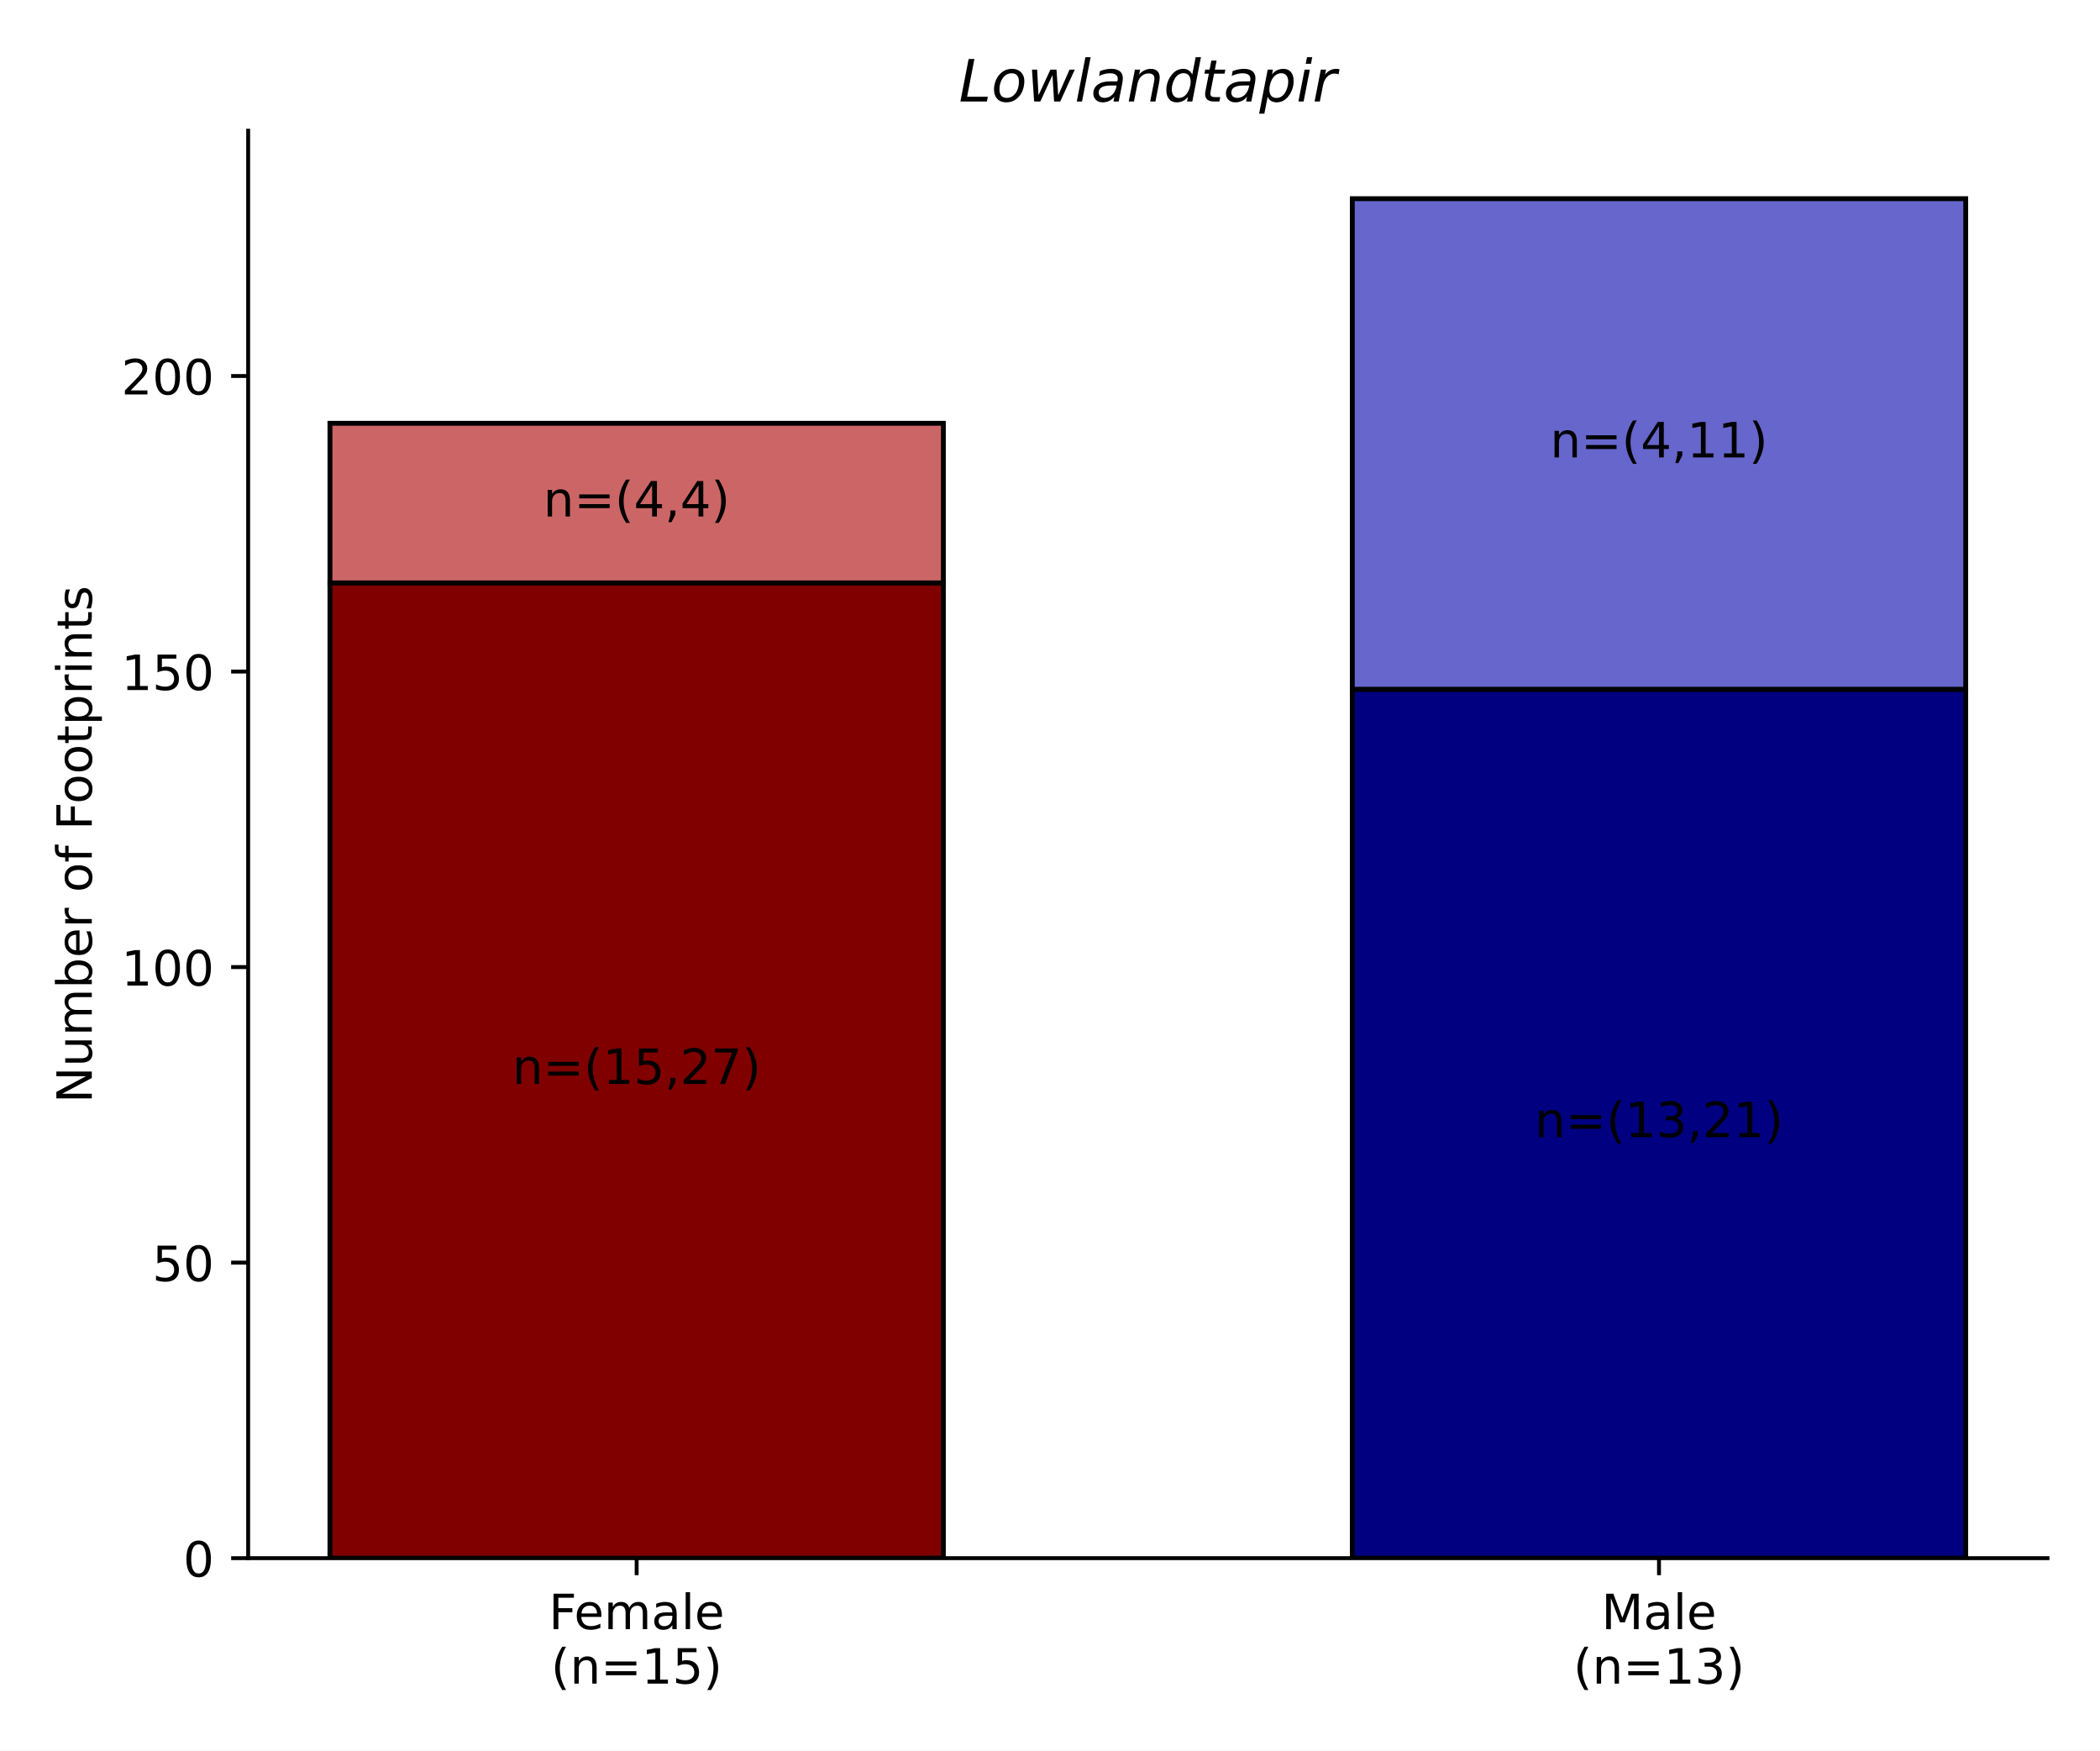
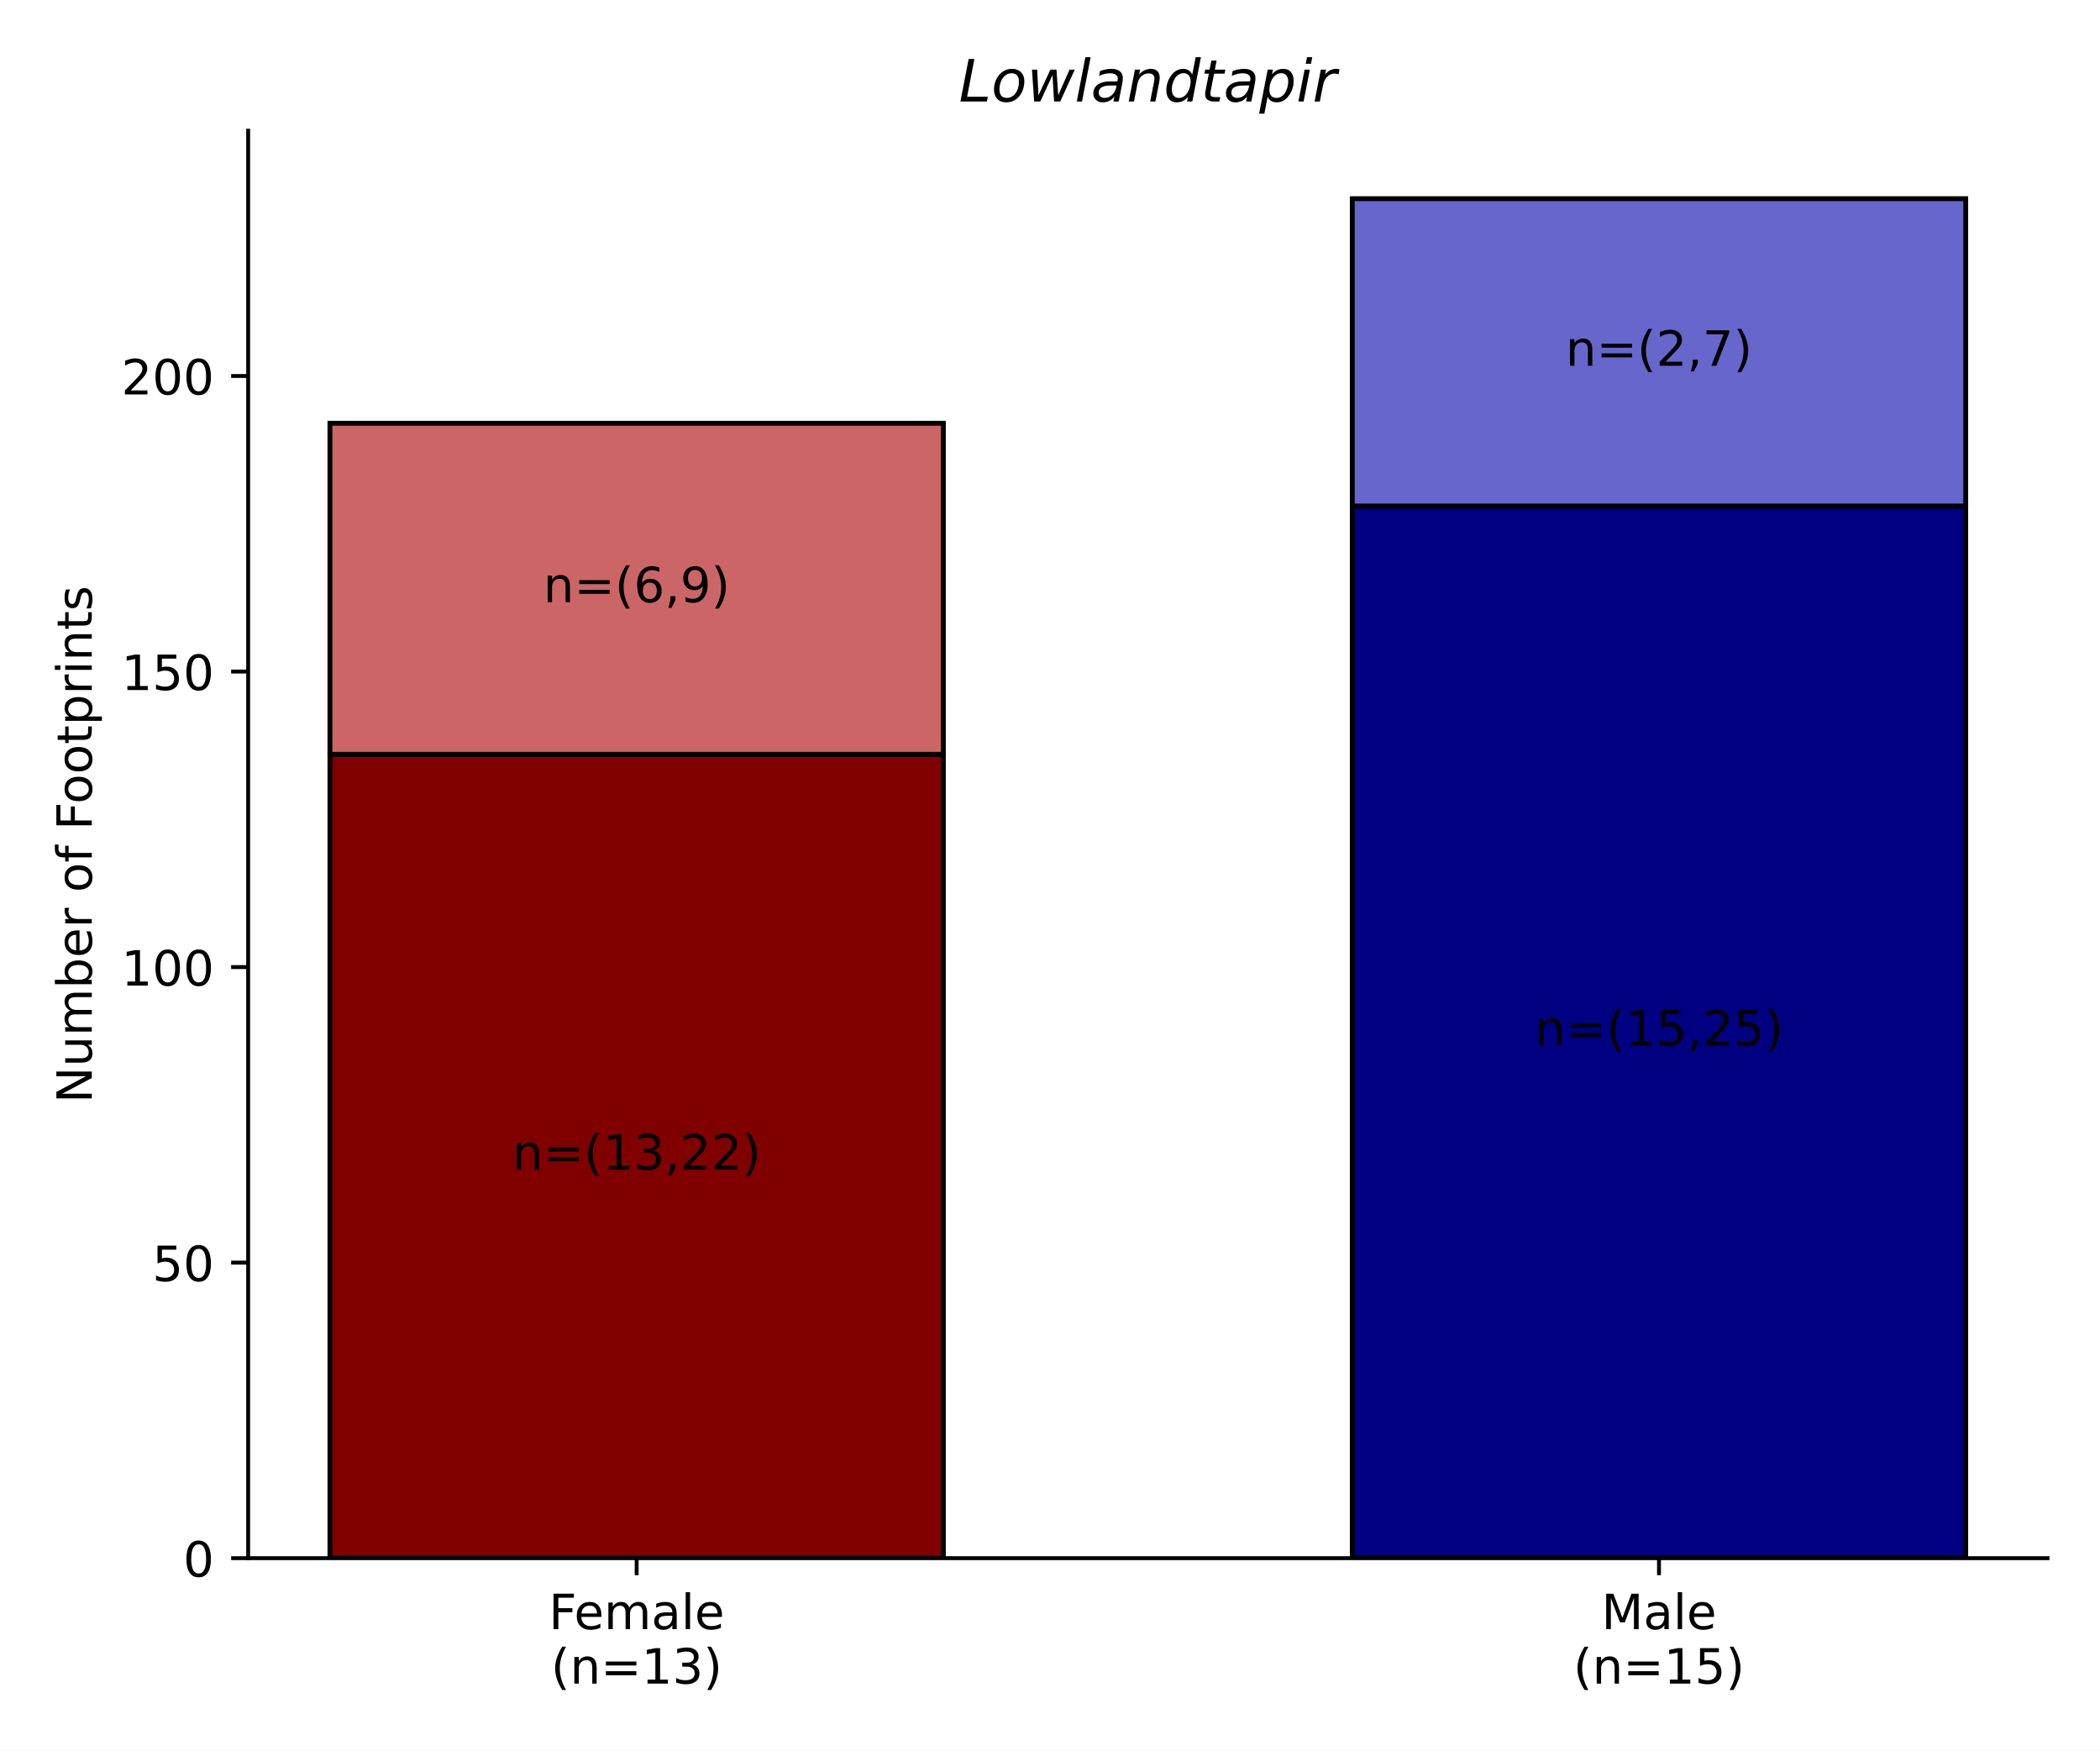
<svg xmlns="http://www.w3.org/2000/svg" xmlns:xlink="http://www.w3.org/1999/xlink" width="432pt" height="360pt" viewBox="0 0 432 360" version="1.1">
  <defs>
    <style type="text/css">*{stroke-linejoin: round; stroke-linecap: butt}</style>
  </defs>
  <g id="figure_1">
    <g id="patch_1">
      <path d="M 0 360  L 432 360  L 432 0  L 0 0  z " style="fill: #ffffff" />
    </g>
    <g id="axes_1">
      <g id="patch_2">
        <path d="M 51.05 320.456  L 421.2 320.456  L 421.2 26.88  L 51.05 26.88  z " style="fill: #ffffff" />
      </g>
      <g id="patch_3">
-         <path d="M 67.875 320.456  L 194.062 320.456  L 194.062 119.876  L 67.875 119.876  z " clip-path="url(#pfe839af2a1)" style="fill: #800000; stroke: #000000; stroke-linejoin: miter" />
+         <path d="M 67.875 320.456  L 194.062 320.456  L 194.062 155.13  L 67.875 155.13  z " clip-path="url(#p981dda8d40)" style="fill: #800000; stroke: #000000; stroke-linejoin: miter" />
      </g>
      <g id="patch_4">
-         <path d="M 278.188 320.456  L 404.375 320.456  L 404.375 141.758  L 278.188 141.758  z " clip-path="url(#pfe839af2a1)" style="fill: #000080; stroke: #000000; stroke-linejoin: miter" />
+         <path d="M 278.188 320.456  L 404.375 320.456  L 404.375 104.073  L 278.188 104.073  z " clip-path="url(#p981dda8d40)" style="fill: #000080; stroke: #000000; stroke-linejoin: miter" />
      </g>
      <g id="patch_5">
-         <path d="M 67.875 119.876  L 194.062 119.876  L 194.062 87.054  L 67.875 87.054  z " clip-path="url(#pfe839af2a1)" style="fill: #cc6666; stroke: #000000; stroke-linejoin: miter" />
+         <path d="M 67.875 155.13  L 194.062 155.13  L 194.062 87.054  L 67.875 87.054  z " clip-path="url(#p981dda8d40)" style="fill: #cc6666; stroke: #000000; stroke-linejoin: miter" />
      </g>
      <g id="patch_6">
-         <path d="M 278.188 141.758  L 404.375 141.758  L 404.375 40.86  L 278.188 40.86  z " clip-path="url(#pfe839af2a1)" style="fill: #6666cc; stroke: #000000; stroke-linejoin: miter" />
+         <path d="M 278.188 104.073  L 404.375 104.073  L 404.375 40.86  L 278.188 40.86  z " clip-path="url(#p981dda8d40)" style="fill: #6666cc; stroke: #000000; stroke-linejoin: miter" />
      </g>
      <g id="matplotlib.axis_1">
        <g id="xtick_1">
          <g id="line2d_1">
            <defs>
-               <path id="m46eca15283" d="M 0 0  L 0 3.5  " style="stroke: #000000; stroke-width: 0.8" />
+               <path id="m71c3b97d3a" d="M 0 0  L 0 3.5  " style="stroke: #000000; stroke-width: 0.8" />
            </defs>
            <g>
-               <use xlink:href="#m46eca15283" x="130.969" y="320.456" style="stroke: #000000; stroke-width: 0.8" />
+               <use xlink:href="#m71c3b97d3a" x="130.969" y="320.456" style="stroke: #000000; stroke-width: 0.8" />
            </g>
          </g>
          <g id="text_1">
            <g transform="translate(112.8914 335.0544) scale(0.1 -0.1)">
              <defs>
                <path id="DejaVuSans-46" d="M 628 4666  L 3309 4666  L 3309 4134  L 1259 4134  L 1259 2759  L 3109 2759  L 3109 2228  L 1259 2228  L 1259 0  L 628 0  L 628 4666  z " transform="scale(0.015625)" />
                <path id="DejaVuSans-65" d="M 3597 1894  L 3597 1613  L 953 1613  Q 991 1019 1311 708  Q 1631 397 2203 397  Q 2534 397 2845 478  Q 3156 559 3463 722  L 3463 178  Q 3153 47 2828 -22  Q 2503 -91 2169 -91  Q 1331 -91 842 396  Q 353 884 353 1716  Q 353 2575 817 3079  Q 1281 3584 2069 3584  Q 2775 3584 3186 3129  Q 3597 2675 3597 1894  z M 3022 2063  Q 3016 2534 2758 2815  Q 2500 3097 2075 3097  Q 1594 3097 1305 2825  Q 1016 2553 972 2059  L 3022 2063  z " transform="scale(0.015625)" />
                <path id="DejaVuSans-6d" d="M 3328 2828  Q 3544 3216 3844 3400  Q 4144 3584 4550 3584  Q 5097 3584 5394 3201  Q 5691 2819 5691 2113  L 5691 0  L 5113 0  L 5113 2094  Q 5113 2597 4934 2840  Q 4756 3084 4391 3084  Q 3944 3084 3684 2787  Q 3425 2491 3425 1978  L 3425 0  L 2847 0  L 2847 2094  Q 2847 2600 2669 2842  Q 2491 3084 2119 3084  Q 1678 3084 1418 2786  Q 1159 2488 1159 1978  L 1159 0  L 581 0  L 581 3500  L 1159 3500  L 1159 2956  Q 1356 3278 1631 3431  Q 1906 3584 2284 3584  Q 2666 3584 2933 3390  Q 3200 3197 3328 2828  z " transform="scale(0.015625)" />
                <path id="DejaVuSans-61" d="M 2194 1759  Q 1497 1759 1228 1600  Q 959 1441 959 1056  Q 959 750 1161 570  Q 1363 391 1709 391  Q 2188 391 2477 730  Q 2766 1069 2766 1631  L 2766 1759  L 2194 1759  z M 3341 1997  L 3341 0  L 2766 0  L 2766 531  Q 2569 213 2275 61  Q 1981 -91 1556 -91  Q 1019 -91 701 211  Q 384 513 384 1019  Q 384 1609 779 1909  Q 1175 2209 1959 2209  L 2766 2209  L 2766 2266  Q 2766 2663 2505 2880  Q 2244 3097 1772 3097  Q 1472 3097 1187 3025  Q 903 2953 641 2809  L 641 3341  Q 956 3463 1253 3523  Q 1550 3584 1831 3584  Q 2591 3584 2966 3190  Q 3341 2797 3341 1997  z " transform="scale(0.015625)" />
                <path id="DejaVuSans-6c" d="M 603 4863  L 1178 4863  L 1178 0  L 603 0  L 603 4863  z " transform="scale(0.015625)" />
              </defs>
              <use xlink:href="#DejaVuSans-46" />
              <use xlink:href="#DejaVuSans-65" transform="translate(52.01953 0)" />
              <use xlink:href="#DejaVuSans-6d" transform="translate(113.543 0)" />
              <use xlink:href="#DejaVuSans-61" transform="translate(210.9551 0)" />
              <use xlink:href="#DejaVuSans-6c" transform="translate(272.2344 0)" />
              <use xlink:href="#DejaVuSans-65" transform="translate(300.0176 0)" />
            </g>
            <g transform="translate(113.3461 346.2523) scale(0.1 -0.1)">
              <defs>
                <path id="DejaVuSans-28" d="M 1984 4856  Q 1566 4138 1362 3434  Q 1159 2731 1159 2009  Q 1159 1288 1364 580  Q 1569 -128 1984 -844  L 1484 -844  Q 1016 -109 783 600  Q 550 1309 550 2009  Q 550 2706 781 3412  Q 1013 4119 1484 4856  L 1984 4856  z " transform="scale(0.015625)" />
                <path id="DejaVuSans-6e" d="M 3513 2113  L 3513 0  L 2938 0  L 2938 2094  Q 2938 2591 2744 2837  Q 2550 3084 2163 3084  Q 1697 3084 1428 2787  Q 1159 2491 1159 1978  L 1159 0  L 581 0  L 581 3500  L 1159 3500  L 1159 2956  Q 1366 3272 1645 3428  Q 1925 3584 2291 3584  Q 2894 3584 3203 3211  Q 3513 2838 3513 2113  z " transform="scale(0.015625)" />
                <path id="DejaVuSans-3d" d="M 678 2906  L 4684 2906  L 4684 2381  L 678 2381  L 678 2906  z M 678 1631  L 4684 1631  L 4684 1100  L 678 1100  L 678 1631  z " transform="scale(0.015625)" />
                <path id="DejaVuSans-31" d="M 794 531  L 1825 531  L 1825 4091  L 703 3866  L 703 4441  L 1819 4666  L 2450 4666  L 2450 531  L 3481 531  L 3481 0  L 794 0  L 794 531  z " transform="scale(0.015625)" />
+                 <path id="DejaVuSans-33" d="M 2597 2516  Q 3050 2419 3304 2112  Q 3559 1806 3559 1356  Q 3559 666 3084 287  Q 2609 -91 1734 -91  Q 1441 -91 1130 -33  Q 819 25 488 141  L 488 750  Q 750 597 1062 519  Q 1375 441 1716 441  Q 2309 441 2620 675  Q 2931 909 2931 1356  Q 2931 1769 2642 2001  Q 2353 2234 1838 2234  L 1294 2234  L 1294 2753  L 1863 2753  Q 2328 2753 2575 2939  Q 2822 3125 2822 3475  Q 2822 3834 2567 4026  Q 2313 4219 1838 4219  Q 1578 4219 1281 4162  Q 984 4106 628 3988  L 628 4550  Q 988 4650 1302 4700  Q 1616 4750 1894 4750  Q 2613 4750 3031 4423  Q 3450 4097 3450 3541  Q 3450 3153 3228 2886  Q 3006 2619 2597 2516  z " transform="scale(0.015625)" />
+                 <path id="DejaVuSans-29" d="M 513 4856  L 1013 4856  Q 1481 4119 1714 3412  Q 1947 2706 1947 2009  Q 1947 1309 1714 600  Q 1481 -109 1013 -844  L 513 -844  Q 928 -128 1133 580  Q 1338 1288 1338 2009  Q 1338 2731 1133 3434  Q 928 4138 513 4856  z " transform="scale(0.015625)" />
+               </defs>
+               <use xlink:href="#DejaVuSans-28" />
+               <use xlink:href="#DejaVuSans-6e" transform="translate(39.01367 0)" />
+               <use xlink:href="#DejaVuSans-3d" transform="translate(102.3926 0)" />
+               <use xlink:href="#DejaVuSans-31" transform="translate(186.1816 0)" />
+               <use xlink:href="#DejaVuSans-33" transform="translate(249.8047 0)" />
+               <use xlink:href="#DejaVuSans-29" transform="translate(313.4277 0)" />
+             </g>
+           </g>
+         </g>
+         <g id="xtick_2">
+           <g id="line2d_2">
+             <g>
+               <use xlink:href="#m71c3b97d3a" x="341.281" y="320.456" style="stroke: #000000; stroke-width: 0.8" />
+             </g>
+           </g>
+           <g id="text_2">
+             <g transform="translate(329.4375 335.0544) scale(0.1 -0.1)">
+               <defs>
+                 <path id="DejaVuSans-4d" d="M 628 4666  L 1569 4666  L 2759 1491  L 3956 4666  L 4897 4666  L 4897 0  L 4281 0  L 4281 4097  L 3078 897  L 2444 897  L 1241 4097  L 1241 0  L 628 0  L 628 4666  z " transform="scale(0.015625)" />
+               </defs>
+               <use xlink:href="#DejaVuSans-4d" />
+               <use xlink:href="#DejaVuSans-61" transform="translate(86.2793 0)" />
+               <use xlink:href="#DejaVuSans-6c" transform="translate(147.5586 0)" />
+               <use xlink:href="#DejaVuSans-65" transform="translate(175.3418 0)" />
+             </g>
+             <g transform="translate(323.6586 346.2523) scale(0.1 -0.1)">
+               <defs>
                <path id="DejaVuSans-35" d="M 691 4666  L 3169 4666  L 3169 4134  L 1269 4134  L 1269 2991  Q 1406 3038 1543 3061  Q 1681 3084 1819 3084  Q 2600 3084 3056 2656  Q 3513 2228 3513 1497  Q 3513 744 3044 326  Q 2575 -91 1722 -91  Q 1428 -91 1123 -41  Q 819 9 494 109  L 494 744  Q 775 591 1075 516  Q 1375 441 1709 441  Q 2250 441 2565 725  Q 2881 1009 2881 1497  Q 2881 1984 2565 2268  Q 2250 2553 1709 2553  Q 1456 2553 1204 2497  Q 953 2441 691 2322  L 691 4666  z " transform="scale(0.015625)" />
-                 <path id="DejaVuSans-29" d="M 513 4856  L 1013 4856  Q 1481 4119 1714 3412  Q 1947 2706 1947 2009  Q 1947 1309 1714 600  Q 1481 -109 1013 -844  L 513 -844  Q 928 -128 1133 580  Q 1338 1288 1338 2009  Q 1338 2731 1133 3434  Q 928 4138 513 4856  z " transform="scale(0.015625)" />
              </defs>
              <use xlink:href="#DejaVuSans-28" />
              <use xlink:href="#DejaVuSans-6e" transform="translate(39.01367 0)" />
              <use xlink:href="#DejaVuSans-3d" transform="translate(102.3926 0)" />
              <use xlink:href="#DejaVuSans-31" transform="translate(186.1816 0)" />
              <use xlink:href="#DejaVuSans-35" transform="translate(249.8047 0)" />
              <use xlink:href="#DejaVuSans-29" transform="translate(313.4277 0)" />
            </g>
          </g>
        </g>
-         <g id="xtick_2">
-           <g id="line2d_2">
-             <g>
-               <use xlink:href="#m46eca15283" x="341.281" y="320.456" style="stroke: #000000; stroke-width: 0.8" />
-             </g>
-           </g>
-           <g id="text_2">
-             <g transform="translate(329.4375 335.0544) scale(0.1 -0.1)">
-               <defs>
-                 <path id="DejaVuSans-4d" d="M 628 4666  L 1569 4666  L 2759 1491  L 3956 4666  L 4897 4666  L 4897 0  L 4281 0  L 4281 4097  L 3078 897  L 2444 897  L 1241 4097  L 1241 0  L 628 0  L 628 4666  z " transform="scale(0.015625)" />
-               </defs>
-               <use xlink:href="#DejaVuSans-4d" />
-               <use xlink:href="#DejaVuSans-61" transform="translate(86.2793 0)" />
-               <use xlink:href="#DejaVuSans-6c" transform="translate(147.5586 0)" />
-               <use xlink:href="#DejaVuSans-65" transform="translate(175.3418 0)" />
-             </g>
-             <g transform="translate(323.6586 346.2523) scale(0.1 -0.1)">
-               <defs>
-                 <path id="DejaVuSans-33" d="M 2597 2516  Q 3050 2419 3304 2112  Q 3559 1806 3559 1356  Q 3559 666 3084 287  Q 2609 -91 1734 -91  Q 1441 -91 1130 -33  Q 819 25 488 141  L 488 750  Q 750 597 1062 519  Q 1375 441 1716 441  Q 2309 441 2620 675  Q 2931 909 2931 1356  Q 2931 1769 2642 2001  Q 2353 2234 1838 2234  L 1294 2234  L 1294 2753  L 1863 2753  Q 2328 2753 2575 2939  Q 2822 3125 2822 3475  Q 2822 3834 2567 4026  Q 2313 4219 1838 4219  Q 1578 4219 1281 4162  Q 984 4106 628 3988  L 628 4550  Q 988 4650 1302 4700  Q 1616 4750 1894 4750  Q 2613 4750 3031 4423  Q 3450 4097 3450 3541  Q 3450 3153 3228 2886  Q 3006 2619 2597 2516  z " transform="scale(0.015625)" />
-               </defs>
-               <use xlink:href="#DejaVuSans-28" />
-               <use xlink:href="#DejaVuSans-6e" transform="translate(39.01367 0)" />
-               <use xlink:href="#DejaVuSans-3d" transform="translate(102.3926 0)" />
-               <use xlink:href="#DejaVuSans-31" transform="translate(186.1816 0)" />
-               <use xlink:href="#DejaVuSans-33" transform="translate(249.8047 0)" />
-               <use xlink:href="#DejaVuSans-29" transform="translate(313.4277 0)" />
-             </g>
-           </g>
-         </g>
      </g>
      <g id="matplotlib.axis_2">
        <g id="ytick_1">
          <g id="line2d_3">
            <defs>
-               <path id="mc24a228169" d="M 0 0  L -3.5 0  " style="stroke: #000000; stroke-width: 0.8" />
+               <path id="m2a9d87ab40" d="M 0 0  L -3.5 0  " style="stroke: #000000; stroke-width: 0.8" />
            </defs>
            <g>
-               <use xlink:href="#mc24a228169" x="51.05" y="320.456" style="stroke: #000000; stroke-width: 0.8" />
+               <use xlink:href="#m2a9d87ab40" x="51.05" y="320.456" style="stroke: #000000; stroke-width: 0.8" />
            </g>
          </g>
          <g id="text_3">
            <g transform="translate(37.6875 324.2552) scale(0.1 -0.1)">
              <defs>
                <path id="DejaVuSans-30" d="M 2034 4250  Q 1547 4250 1301 3770  Q 1056 3291 1056 2328  Q 1056 1369 1301 889  Q 1547 409 2034 409  Q 2525 409 2770 889  Q 3016 1369 3016 2328  Q 3016 3291 2770 3770  Q 2525 4250 2034 4250  z M 2034 4750  Q 2819 4750 3233 4129  Q 3647 3509 3647 2328  Q 3647 1150 3233 529  Q 2819 -91 2034 -91  Q 1250 -91 836 529  Q 422 1150 422 2328  Q 422 3509 836 4129  Q 1250 4750 2034 4750  z " transform="scale(0.015625)" />
              </defs>
              <use xlink:href="#DejaVuSans-30" />
            </g>
          </g>
        </g>
        <g id="ytick_2">
          <g id="line2d_4">
            <g>
-               <use xlink:href="#mc24a228169" x="51.05" y="259.674" style="stroke: #000000; stroke-width: 0.8" />
+               <use xlink:href="#m2a9d87ab40" x="51.05" y="259.674" style="stroke: #000000; stroke-width: 0.8" />
            </g>
          </g>
          <g id="text_4">
            <g transform="translate(31.325 263.4734) scale(0.1 -0.1)">
              <use xlink:href="#DejaVuSans-35" />
              <use xlink:href="#DejaVuSans-30" transform="translate(63.62305 0)" />
            </g>
          </g>
        </g>
        <g id="ytick_3">
          <g id="line2d_5">
            <g>
-               <use xlink:href="#mc24a228169" x="51.05" y="198.892" style="stroke: #000000; stroke-width: 0.8" />
+               <use xlink:href="#m2a9d87ab40" x="51.05" y="198.892" style="stroke: #000000; stroke-width: 0.8" />
            </g>
          </g>
          <g id="text_5">
            <g transform="translate(24.9625 202.6917) scale(0.1 -0.1)">
              <use xlink:href="#DejaVuSans-31" />
              <use xlink:href="#DejaVuSans-30" transform="translate(63.62305 0)" />
              <use xlink:href="#DejaVuSans-30" transform="translate(127.2461 0)" />
            </g>
          </g>
        </g>
        <g id="ytick_4">
          <g id="line2d_6">
            <g>
-               <use xlink:href="#mc24a228169" x="51.05" y="138.111" style="stroke: #000000; stroke-width: 0.8" />
+               <use xlink:href="#m2a9d87ab40" x="51.05" y="138.111" style="stroke: #000000; stroke-width: 0.8" />
            </g>
          </g>
          <g id="text_6">
            <g transform="translate(24.9625 141.9099) scale(0.1 -0.1)">
              <use xlink:href="#DejaVuSans-31" />
              <use xlink:href="#DejaVuSans-35" transform="translate(63.62305 0)" />
              <use xlink:href="#DejaVuSans-30" transform="translate(127.2461 0)" />
            </g>
          </g>
        </g>
        <g id="ytick_5">
          <g id="line2d_7">
            <g>
-               <use xlink:href="#mc24a228169" x="51.05" y="77.329" style="stroke: #000000; stroke-width: 0.8" />
+               <use xlink:href="#m2a9d87ab40" x="51.05" y="77.329" style="stroke: #000000; stroke-width: 0.8" />
            </g>
          </g>
          <g id="text_7">
            <g transform="translate(24.9625 81.1281) scale(0.1 -0.1)">
              <defs>
                <path id="DejaVuSans-32" d="M 1228 531  L 3431 531  L 3431 0  L 469 0  L 469 531  Q 828 903 1448 1529  Q 2069 2156 2228 2338  Q 2531 2678 2651 2914  Q 2772 3150 2772 3378  Q 2772 3750 2511 3984  Q 2250 4219 1831 4219  Q 1534 4219 1204 4116  Q 875 4013 500 3803  L 500 4441  Q 881 4594 1212 4672  Q 1544 4750 1819 4750  Q 2544 4750 2975 4387  Q 3406 4025 3406 3419  Q 3406 3131 3298 2873  Q 3191 2616 2906 2266  Q 2828 2175 2409 1742  Q 1991 1309 1228 531  z " transform="scale(0.015625)" />
              </defs>
              <use xlink:href="#DejaVuSans-32" />
              <use xlink:href="#DejaVuSans-30" transform="translate(63.62305 0)" />
              <use xlink:href="#DejaVuSans-30" transform="translate(127.2461 0)" />
            </g>
          </g>
        </g>
        <g id="text_8">
          <g transform="translate(18.88281 226.8774) rotate(-90) scale(0.1 -0.1)">
            <defs>
              <path id="DejaVuSans-4e" d="M 628 4666  L 1478 4666  L 3547 763  L 3547 4666  L 4159 4666  L 4159 0  L 3309 0  L 1241 3903  L 1241 0  L 628 0  L 628 4666  z " transform="scale(0.015625)" />
              <path id="DejaVuSans-75" d="M 544 1381  L 544 3500  L 1119 3500  L 1119 1403  Q 1119 906 1312 657  Q 1506 409 1894 409  Q 2359 409 2629 706  Q 2900 1003 2900 1516  L 2900 3500  L 3475 3500  L 3475 0  L 2900 0  L 2900 538  Q 2691 219 2414 64  Q 2138 -91 1772 -91  Q 1169 -91 856 284  Q 544 659 544 1381  z M 1991 3584  L 1991 3584  z " transform="scale(0.015625)" />
              <path id="DejaVuSans-62" d="M 3116 1747  Q 3116 2381 2855 2742  Q 2594 3103 2138 3103  Q 1681 3103 1420 2742  Q 1159 2381 1159 1747  Q 1159 1113 1420 752  Q 1681 391 2138 391  Q 2594 391 2855 752  Q 3116 1113 3116 1747  z M 1159 2969  Q 1341 3281 1617 3432  Q 1894 3584 2278 3584  Q 2916 3584 3314 3078  Q 3713 2572 3713 1747  Q 3713 922 3314 415  Q 2916 -91 2278 -91  Q 1894 -91 1617 61  Q 1341 213 1159 525  L 1159 0  L 581 0  L 581 4863  L 1159 4863  L 1159 2969  z " transform="scale(0.015625)" />
              <path id="DejaVuSans-72" d="M 2631 2963  Q 2534 3019 2420 3045  Q 2306 3072 2169 3072  Q 1681 3072 1420 2755  Q 1159 2438 1159 1844  L 1159 0  L 581 0  L 581 3500  L 1159 3500  L 1159 2956  Q 1341 3275 1631 3429  Q 1922 3584 2338 3584  Q 2397 3584 2469 3576  Q 2541 3569 2628 3553  L 2631 2963  z " transform="scale(0.015625)" />
              <path id="DejaVuSans-20" transform="scale(0.015625)" />
              <path id="DejaVuSans-6f" d="M 1959 3097  Q 1497 3097 1228 2736  Q 959 2375 959 1747  Q 959 1119 1226 758  Q 1494 397 1959 397  Q 2419 397 2687 759  Q 2956 1122 2956 1747  Q 2956 2369 2687 2733  Q 2419 3097 1959 3097  z M 1959 3584  Q 2709 3584 3137 3096  Q 3566 2609 3566 1747  Q 3566 888 3137 398  Q 2709 -91 1959 -91  Q 1206 -91 779 398  Q 353 888 353 1747  Q 353 2609 779 3096  Q 1206 3584 1959 3584  z " transform="scale(0.015625)" />
              <path id="DejaVuSans-66" d="M 2375 4863  L 2375 4384  L 1825 4384  Q 1516 4384 1395 4259  Q 1275 4134 1275 3809  L 1275 3500  L 2222 3500  L 2222 3053  L 1275 3053  L 1275 0  L 697 0  L 697 3053  L 147 3053  L 147 3500  L 697 3500  L 697 3744  Q 697 4328 969 4595  Q 1241 4863 1831 4863  L 2375 4863  z " transform="scale(0.015625)" />
              <path id="DejaVuSans-74" d="M 1172 4494  L 1172 3500  L 2356 3500  L 2356 3053  L 1172 3053  L 1172 1153  Q 1172 725 1289 603  Q 1406 481 1766 481  L 2356 481  L 2356 0  L 1766 0  Q 1100 0 847 248  Q 594 497 594 1153  L 594 3053  L 172 3053  L 172 3500  L 594 3500  L 594 4494  L 1172 4494  z " transform="scale(0.015625)" />
              <path id="DejaVuSans-70" d="M 1159 525  L 1159 -1331  L 581 -1331  L 581 3500  L 1159 3500  L 1159 2969  Q 1341 3281 1617 3432  Q 1894 3584 2278 3584  Q 2916 3584 3314 3078  Q 3713 2572 3713 1747  Q 3713 922 3314 415  Q 2916 -91 2278 -91  Q 1894 -91 1617 61  Q 1341 213 1159 525  z M 3116 1747  Q 3116 2381 2855 2742  Q 2594 3103 2138 3103  Q 1681 3103 1420 2742  Q 1159 2381 1159 1747  Q 1159 1113 1420 752  Q 1681 391 2138 391  Q 2594 391 2855 752  Q 3116 1113 3116 1747  z " transform="scale(0.015625)" />
              <path id="DejaVuSans-69" d="M 603 3500  L 1178 3500  L 1178 0  L 603 0  L 603 3500  z M 603 4863  L 1178 4863  L 1178 4134  L 603 4134  L 603 4863  z " transform="scale(0.015625)" />
              <path id="DejaVuSans-73" d="M 2834 3397  L 2834 2853  Q 2591 2978 2328 3040  Q 2066 3103 1784 3103  Q 1356 3103 1142 2972  Q 928 2841 928 2578  Q 928 2378 1081 2264  Q 1234 2150 1697 2047  L 1894 2003  Q 2506 1872 2764 1633  Q 3022 1394 3022 966  Q 3022 478 2636 193  Q 2250 -91 1575 -91  Q 1294 -91 989 -36  Q 684 19 347 128  L 347 722  Q 666 556 975 473  Q 1284 391 1588 391  Q 1994 391 2212 530  Q 2431 669 2431 922  Q 2431 1156 2273 1281  Q 2116 1406 1581 1522  L 1381 1569  Q 847 1681 609 1914  Q 372 2147 372 2553  Q 372 3047 722 3315  Q 1072 3584 1716 3584  Q 2034 3584 2315 3537  Q 2597 3491 2834 3397  z " transform="scale(0.015625)" />
            </defs>
            <use xlink:href="#DejaVuSans-4e" />
            <use xlink:href="#DejaVuSans-75" transform="translate(74.80469 0)" />
            <use xlink:href="#DejaVuSans-6d" transform="translate(138.1836 0)" />
            <use xlink:href="#DejaVuSans-62" transform="translate(235.5957 0)" />
            <use xlink:href="#DejaVuSans-65" transform="translate(299.0723 0)" />
            <use xlink:href="#DejaVuSans-72" transform="translate(360.5957 0)" />
            <use xlink:href="#DejaVuSans-20" transform="translate(401.709 0)" />
            <use xlink:href="#DejaVuSans-6f" transform="translate(433.4961 0)" />
            <use xlink:href="#DejaVuSans-66" transform="translate(494.6777 0)" />
            <use xlink:href="#DejaVuSans-20" transform="translate(529.8828 0)" />
            <use xlink:href="#DejaVuSans-46" transform="translate(561.6699 0)" />
            <use xlink:href="#DejaVuSans-6f" transform="translate(615.5645 0)" />
            <use xlink:href="#DejaVuSans-6f" transform="translate(676.7461 0)" />
            <use xlink:href="#DejaVuSans-74" transform="translate(737.9277 0)" />
            <use xlink:href="#DejaVuSans-70" transform="translate(777.1367 0)" />
            <use xlink:href="#DejaVuSans-72" transform="translate(840.6133 0)" />
            <use xlink:href="#DejaVuSans-69" transform="translate(881.7266 0)" />
            <use xlink:href="#DejaVuSans-6e" transform="translate(909.5098 0)" />
            <use xlink:href="#DejaVuSans-74" transform="translate(972.8887 0)" />
            <use xlink:href="#DejaVuSans-73" transform="translate(1012.098 0)" />
          </g>
        </g>
      </g>
      <g id="patch_7">
        <path d="M 51.05 320.456  L 51.05 26.88  " style="fill: none; stroke: #000000; stroke-width: 0.8; stroke-linejoin: miter; stroke-linecap: square" />
      </g>
      <g id="patch_8">
        <path d="M 51.05 320.456  L 421.2 320.456  " style="fill: none; stroke: #000000; stroke-width: 0.8; stroke-linejoin: miter; stroke-linecap: square" />
      </g>
      <g id="text_9">
-         <g transform="translate(105.3945 222.9254) scale(0.1 -0.1)">
+         <g transform="translate(105.3945 240.5522) scale(0.1 -0.1)">
          <defs>
            <path id="DejaVuSans-2c" d="M 750 794  L 1409 794  L 1409 256  L 897 -744  L 494 -744  L 750 256  L 750 794  z " transform="scale(0.015625)" />
-             <path id="DejaVuSans-37" d="M 525 4666  L 3525 4666  L 3525 4397  L 1831 0  L 1172 0  L 2766 4134  L 525 4134  L 525 4666  z " transform="scale(0.015625)" />
          </defs>
+           <use xlink:href="#DejaVuSans-6e" />
+           <use xlink:href="#DejaVuSans-3d" transform="translate(63.37891 0)" />
+           <use xlink:href="#DejaVuSans-28" transform="translate(147.168 0)" />
+           <use xlink:href="#DejaVuSans-31" transform="translate(186.1816 0)" />
+           <use xlink:href="#DejaVuSans-33" transform="translate(249.8047 0)" />
+           <use xlink:href="#DejaVuSans-2c" transform="translate(313.4277 0)" />
+           <use xlink:href="#DejaVuSans-32" transform="translate(345.2148 0)" />
+           <use xlink:href="#DejaVuSans-32" transform="translate(408.8379 0)" />
+           <use xlink:href="#DejaVuSans-29" transform="translate(472.4609 0)" />
+         </g>
+       </g>
+       <g id="text_10">
+         <g transform="translate(315.707 215.0238) scale(0.1 -0.1)">
          <use xlink:href="#DejaVuSans-6e" />
          <use xlink:href="#DejaVuSans-3d" transform="translate(63.37891 0)" />
          <use xlink:href="#DejaVuSans-28" transform="translate(147.168 0)" />
          <use xlink:href="#DejaVuSans-31" transform="translate(186.1816 0)" />
          <use xlink:href="#DejaVuSans-35" transform="translate(249.8047 0)" />
          <use xlink:href="#DejaVuSans-2c" transform="translate(313.4277 0)" />
          <use xlink:href="#DejaVuSans-32" transform="translate(345.2148 0)" />
-           <use xlink:href="#DejaVuSans-37" transform="translate(408.8379 0)" />
+           <use xlink:href="#DejaVuSans-35" transform="translate(408.8379 0)" />
          <use xlink:href="#DejaVuSans-29" transform="translate(472.4609 0)" />
        </g>
      </g>
-       <g id="text_10">
-         <g transform="translate(315.707 233.8662) scale(0.1 -0.1)">
-           <use xlink:href="#DejaVuSans-6e" />
-           <use xlink:href="#DejaVuSans-3d" transform="translate(63.37891 0)" />
-           <use xlink:href="#DejaVuSans-28" transform="translate(147.168 0)" />
-           <use xlink:href="#DejaVuSans-31" transform="translate(186.1816 0)" />
-           <use xlink:href="#DejaVuSans-33" transform="translate(249.8047 0)" />
-           <use xlink:href="#DejaVuSans-2c" transform="translate(313.4277 0)" />
-           <use xlink:href="#DejaVuSans-32" transform="translate(345.2148 0)" />
-           <use xlink:href="#DejaVuSans-31" transform="translate(408.8379 0)" />
-           <use xlink:href="#DejaVuSans-29" transform="translate(472.4609 0)" />
-         </g>
-       </g>
      <g id="text_11">
-         <g transform="translate(111.757 106.2244) scale(0.1 -0.1)">
+         <g transform="translate(111.757 123.8511) scale(0.1 -0.1)">
          <defs>
-             <path id="DejaVuSans-34" d="M 2419 4116  L 825 1625  L 2419 1625  L 2419 4116  z M 2253 4666  L 3047 4666  L 3047 1625  L 3713 1625  L 3713 1100  L 3047 1100  L 3047 0  L 2419 0  L 2419 1100  L 313 1100  L 313 1709  L 2253 4666  z " transform="scale(0.015625)" />
+             <path id="DejaVuSans-36" d="M 2113 2584  Q 1688 2584 1439 2293  Q 1191 2003 1191 1497  Q 1191 994 1439 701  Q 1688 409 2113 409  Q 2538 409 2786 701  Q 3034 994 3034 1497  Q 3034 2003 2786 2293  Q 2538 2584 2113 2584  z M 3366 4563  L 3366 3988  Q 3128 4100 2886 4159  Q 2644 4219 2406 4219  Q 1781 4219 1451 3797  Q 1122 3375 1075 2522  Q 1259 2794 1537 2939  Q 1816 3084 2150 3084  Q 2853 3084 3261 2657  Q 3669 2231 3669 1497  Q 3669 778 3244 343  Q 2819 -91 2113 -91  Q 1303 -91 875 529  Q 447 1150 447 2328  Q 447 3434 972 4092  Q 1497 4750 2381 4750  Q 2619 4750 2861 4703  Q 3103 4656 3366 4563  z " transform="scale(0.015625)" />
+             <path id="DejaVuSans-39" d="M 703 97  L 703 672  Q 941 559 1184 500  Q 1428 441 1663 441  Q 2288 441 2617 861  Q 2947 1281 2994 2138  Q 2813 1869 2534 1725  Q 2256 1581 1919 1581  Q 1219 1581 811 2004  Q 403 2428 403 3163  Q 403 3881 828 4315  Q 1253 4750 1959 4750  Q 2769 4750 3195 4129  Q 3622 3509 3622 2328  Q 3622 1225 3098 567  Q 2575 -91 1691 -91  Q 1453 -91 1209 -44  Q 966 3 703 97  z M 1959 2075  Q 2384 2075 2632 2365  Q 2881 2656 2881 3163  Q 2881 3666 2632 3958  Q 2384 4250 1959 4250  Q 1534 4250 1286 3958  Q 1038 3666 1038 3163  Q 1038 2656 1286 2365  Q 1534 2075 1959 2075  z " transform="scale(0.015625)" />
          </defs>
          <use xlink:href="#DejaVuSans-6e" />
          <use xlink:href="#DejaVuSans-3d" transform="translate(63.37891 0)" />
          <use xlink:href="#DejaVuSans-28" transform="translate(147.168 0)" />
-           <use xlink:href="#DejaVuSans-34" transform="translate(186.1816 0)" />
+           <use xlink:href="#DejaVuSans-36" transform="translate(186.1816 0)" />
          <use xlink:href="#DejaVuSans-2c" transform="translate(249.8047 0)" />
-           <use xlink:href="#DejaVuSans-34" transform="translate(281.5918 0)" />
+           <use xlink:href="#DejaVuSans-39" transform="translate(281.5918 0)" />
          <use xlink:href="#DejaVuSans-29" transform="translate(345.2148 0)" />
        </g>
      </g>
      <g id="text_12">
-         <g transform="translate(318.8883 94.06806) scale(0.1 -0.1)">
+         <g transform="translate(322.0695 75.22571) scale(0.1 -0.1)">
+           <defs>
+             <path id="DejaVuSans-37" d="M 525 4666  L 3525 4666  L 3525 4397  L 1831 0  L 1172 0  L 2766 4134  L 525 4134  L 525 4666  z " transform="scale(0.015625)" />
+           </defs>
          <use xlink:href="#DejaVuSans-6e" />
          <use xlink:href="#DejaVuSans-3d" transform="translate(63.37891 0)" />
          <use xlink:href="#DejaVuSans-28" transform="translate(147.168 0)" />
-           <use xlink:href="#DejaVuSans-34" transform="translate(186.1816 0)" />
+           <use xlink:href="#DejaVuSans-32" transform="translate(186.1816 0)" />
          <use xlink:href="#DejaVuSans-2c" transform="translate(249.8047 0)" />
-           <use xlink:href="#DejaVuSans-31" transform="translate(281.5918 0)" />
-           <use xlink:href="#DejaVuSans-31" transform="translate(345.2148 0)" />
-           <use xlink:href="#DejaVuSans-29" transform="translate(408.8379 0)" />
+           <use xlink:href="#DejaVuSans-37" transform="translate(281.5918 0)" />
+           <use xlink:href="#DejaVuSans-29" transform="translate(345.2148 0)" />
        </g>
      </g>
      <g id="text_13">
        <g transform="translate(197.245 20.88) scale(0.12 -0.12)">
          <defs>
            <path id="DejaVuSans-Oblique-4c" d="M 1075 4666  L 1709 4666  L 909 525  L 3181 525  L 3078 0  L 172 0  L 1075 4666  z " transform="scale(0.015625)" />
            <path id="DejaVuSans-Oblique-6f" d="M 1625 -91  Q 1009 -91 651 289  Q 294 669 294 1325  Q 294 1706 417 2101  Q 541 2497 738 2766  Q 1047 3184 1428 3384  Q 1809 3584 2291 3584  Q 2888 3584 3255 3212  Q 3622 2841 3622 2241  Q 3622 1825 3500 1412  Q 3378 1000 3181 728  Q 2875 309 2494 109  Q 2113 -91 1625 -91  z M 891 1344  Q 891 869 1089 633  Q 1288 397 1691 397  Q 2269 397 2648 901  Q 3028 1406 3028 2181  Q 3028 2634 2825 2865  Q 2622 3097 2228 3097  Q 1903 3097 1650 2945  Q 1397 2794 1197 2484  Q 1050 2253 970 1956  Q 891 1659 891 1344  z " transform="scale(0.015625)" />
            <path id="DejaVuSans-Oblique-77" d="M 544 3500  L 1113 3500  L 1259 684  L 2566 3500  L 3231 3500  L 3425 684  L 4666 3500  L 5241 3500  L 3641 0  L 2969 0  L 2797 2900  L 1459 0  L 781 0  L 544 3500  z " transform="scale(0.015625)" />
            <path id="DejaVuSans-Oblique-6c" d="M 1172 4863  L 1747 4863  L 800 0  L 225 0  L 1172 4863  z " transform="scale(0.015625)" />
            <path id="DejaVuSans-Oblique-61" d="M 3438 1997  L 3047 0  L 2472 0  L 2578 531  Q 2325 219 2001 64  Q 1678 -91 1281 -91  Q 834 -91 548 182  Q 263 456 263 884  Q 263 1497 752 1853  Q 1241 2209 2100 2209  L 2900 2209  L 2931 2363  Q 2938 2388 2941 2417  Q 2944 2447 2944 2509  Q 2944 2788 2717 2942  Q 2491 3097 2081 3097  Q 1800 3097 1504 3025  Q 1209 2953 897 2809  L 997 3341  Q 1322 3463 1633 3523  Q 1944 3584 2234 3584  Q 2853 3584 3176 3315  Q 3500 3047 3500 2534  Q 3500 2431 3484 2292  Q 3469 2153 3438 1997  z M 2816 1759  L 2241 1759  Q 1534 1759 1195 1570  Q 856 1381 856 984  Q 856 709 1029 553  Q 1203 397 1509 397  Q 1978 397 2328 733  Q 2678 1069 2791 1631  L 2816 1759  z " transform="scale(0.015625)" />
            <path id="DejaVuSans-Oblique-6e" d="M 3566 2113  L 3156 0  L 2578 0  L 2988 2091  Q 3016 2238 3031 2350  Q 3047 2463 3047 2528  Q 3047 2791 2881 2937  Q 2716 3084 2419 3084  Q 1956 3084 1622 2776  Q 1288 2469 1184 1941  L 800 0  L 225 0  L 903 3500  L 1478 3500  L 1363 2950  Q 1603 3253 1940 3418  Q 2278 3584 2650 3584  Q 3113 3584 3367 3334  Q 3622 3084 3622 2631  Q 3622 2519 3608 2391  Q 3594 2263 3566 2113  z " transform="scale(0.015625)" />
            <path id="DejaVuSans-Oblique-64" d="M 2675 525  Q 2444 222 2128 65  Q 1813 -91 1428 -91  Q 903 -91 598 267  Q 294 625 294 1247  Q 294 1766 478 2236  Q 663 2706 1013 3078  Q 1244 3325 1534 3454  Q 1825 3584 2144 3584  Q 2481 3584 2739 3421  Q 2997 3259 3138 2956  L 3513 4863  L 4091 4863  L 3144 0  L 2566 0  L 2675 525  z M 891 1350  Q 891 897 1095 644  Q 1300 391 1663 391  Q 1931 391 2161 520  Q 2391 650 2566 903  Q 2750 1166 2856 1509  Q 2963 1853 2963 2188  Q 2963 2622 2758 2865  Q 2553 3109 2194 3109  Q 1922 3109 1687 2981  Q 1453 2853 1288 2613  Q 1106 2353 998 2009  Q 891 1666 891 1350  z " transform="scale(0.015625)" />
            <path id="DejaVuSans-Oblique-74" d="M 2706 3500  L 2619 3053  L 1472 3053  L 1100 1153  Q 1081 1047 1072 975  Q 1063 903 1063 863  Q 1063 663 1183 572  Q 1303 481 1569 481  L 2150 481  L 2053 0  L 1503 0  Q 991 0 739 200  Q 488 400 488 806  Q 488 878 497 964  Q 506 1050 525 1153  L 897 3053  L 409 3053  L 500 3500  L 978 3500  L 1172 4494  L 1747 4494  L 1556 3500  L 2706 3500  z " transform="scale(0.015625)" />
            <path id="DejaVuSans-Oblique-70" d="M 3175 2156  Q 3175 2616 2975 2859  Q 2775 3103 2400 3103  Q 2144 3103 1911 2972  Q 1678 2841 1497 2591  Q 1319 2344 1212 1994  Q 1106 1644 1106 1300  Q 1106 863 1306 627  Q 1506 391 1875 391  Q 2147 391 2380 519  Q 2613 647 2778 891  Q 2956 1147 3065 1494  Q 3175 1841 3175 2156  z M 1394 2969  Q 1625 3272 1939 3428  Q 2253 3584 2638 3584  Q 3175 3584 3472 3232  Q 3769 2881 3769 2247  Q 3769 1728 3584 1258  Q 3400 788 3053 416  Q 2822 169 2531 39  Q 2241 -91 1919 -91  Q 1547 -91 1294 64  Q 1041 219 916 525  L 556 -1331  L -19 -1331  L 922 3500  L 1497 3500  L 1394 2969  z " transform="scale(0.015625)" />
            <path id="DejaVuSans-Oblique-69" d="M 1172 4863  L 1747 4863  L 1606 4134  L 1031 4134  L 1172 4863  z M 909 3500  L 1484 3500  L 800 0  L 225 0  L 909 3500  z " transform="scale(0.015625)" />
            <path id="DejaVuSans-Oblique-72" d="M 2853 2969  Q 2766 3016 2653 3041  Q 2541 3066 2413 3066  Q 1953 3066 1609 2717  Q 1266 2369 1153 1784  L 800 0  L 225 0  L 909 3500  L 1484 3500  L 1375 2956  Q 1603 3259 1920 3421  Q 2238 3584 2597 3584  Q 2691 3584 2781 3573  Q 2872 3563 2963 3538  L 2853 2969  z " transform="scale(0.015625)" />
          </defs>
          <use xlink:href="#DejaVuSans-Oblique-4c" transform="translate(0 0.015625)" />
          <use xlink:href="#DejaVuSans-Oblique-6f" transform="translate(55.71289 0.015625)" />
          <use xlink:href="#DejaVuSans-Oblique-77" transform="translate(116.8945 0.015625)" />
          <use xlink:href="#DejaVuSans-Oblique-6c" transform="translate(198.6816 0.015625)" />
          <use xlink:href="#DejaVuSans-Oblique-61" transform="translate(226.4648 0.015625)" />
          <use xlink:href="#DejaVuSans-Oblique-6e" transform="translate(287.7441 0.015625)" />
          <use xlink:href="#DejaVuSans-Oblique-64" transform="translate(351.123 0.015625)" />
          <use xlink:href="#DejaVuSans-Oblique-74" transform="translate(414.5996 0.015625)" />
          <use xlink:href="#DejaVuSans-Oblique-61" transform="translate(453.8086 0.015625)" />
          <use xlink:href="#DejaVuSans-Oblique-70" transform="translate(515.0879 0.015625)" />
          <use xlink:href="#DejaVuSans-Oblique-69" transform="translate(578.5645 0.015625)" />
          <use xlink:href="#DejaVuSans-Oblique-72" transform="translate(606.3477 0.015625)" />
        </g>
      </g>
    </g>
  </g>
  <defs>
-     <clipPath id="pfe839af2a1">
+     <clipPath id="p981dda8d40">
      <rect x="51.05" y="26.88" width="370.15" height="293.576" />
    </clipPath>
  </defs>
</svg>
